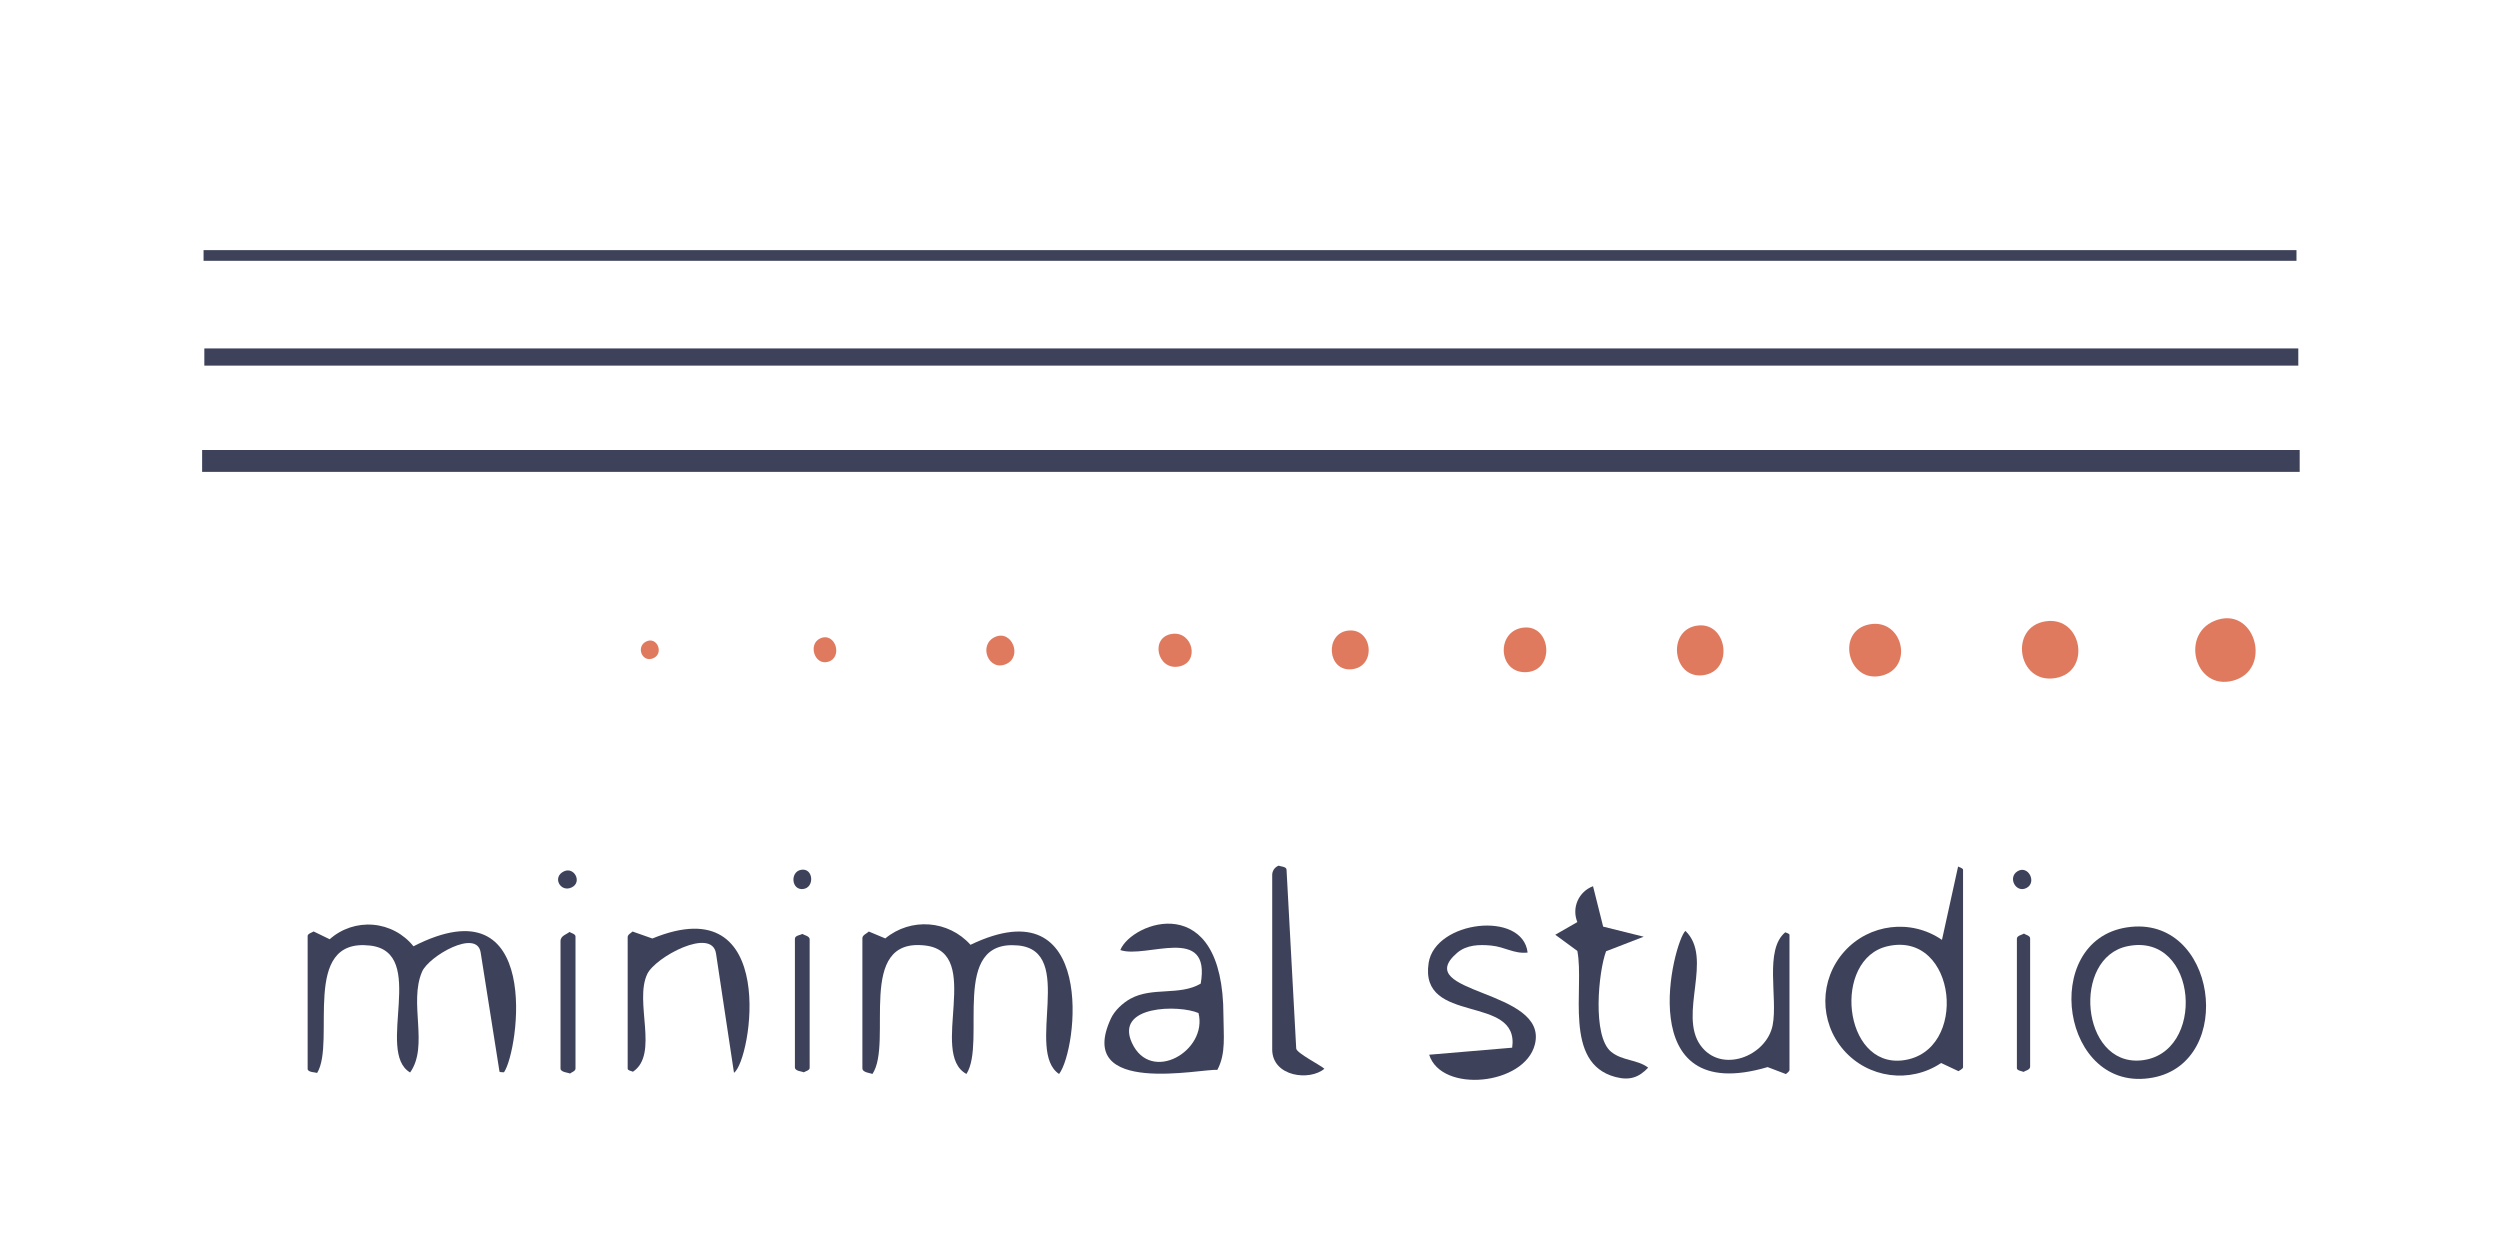
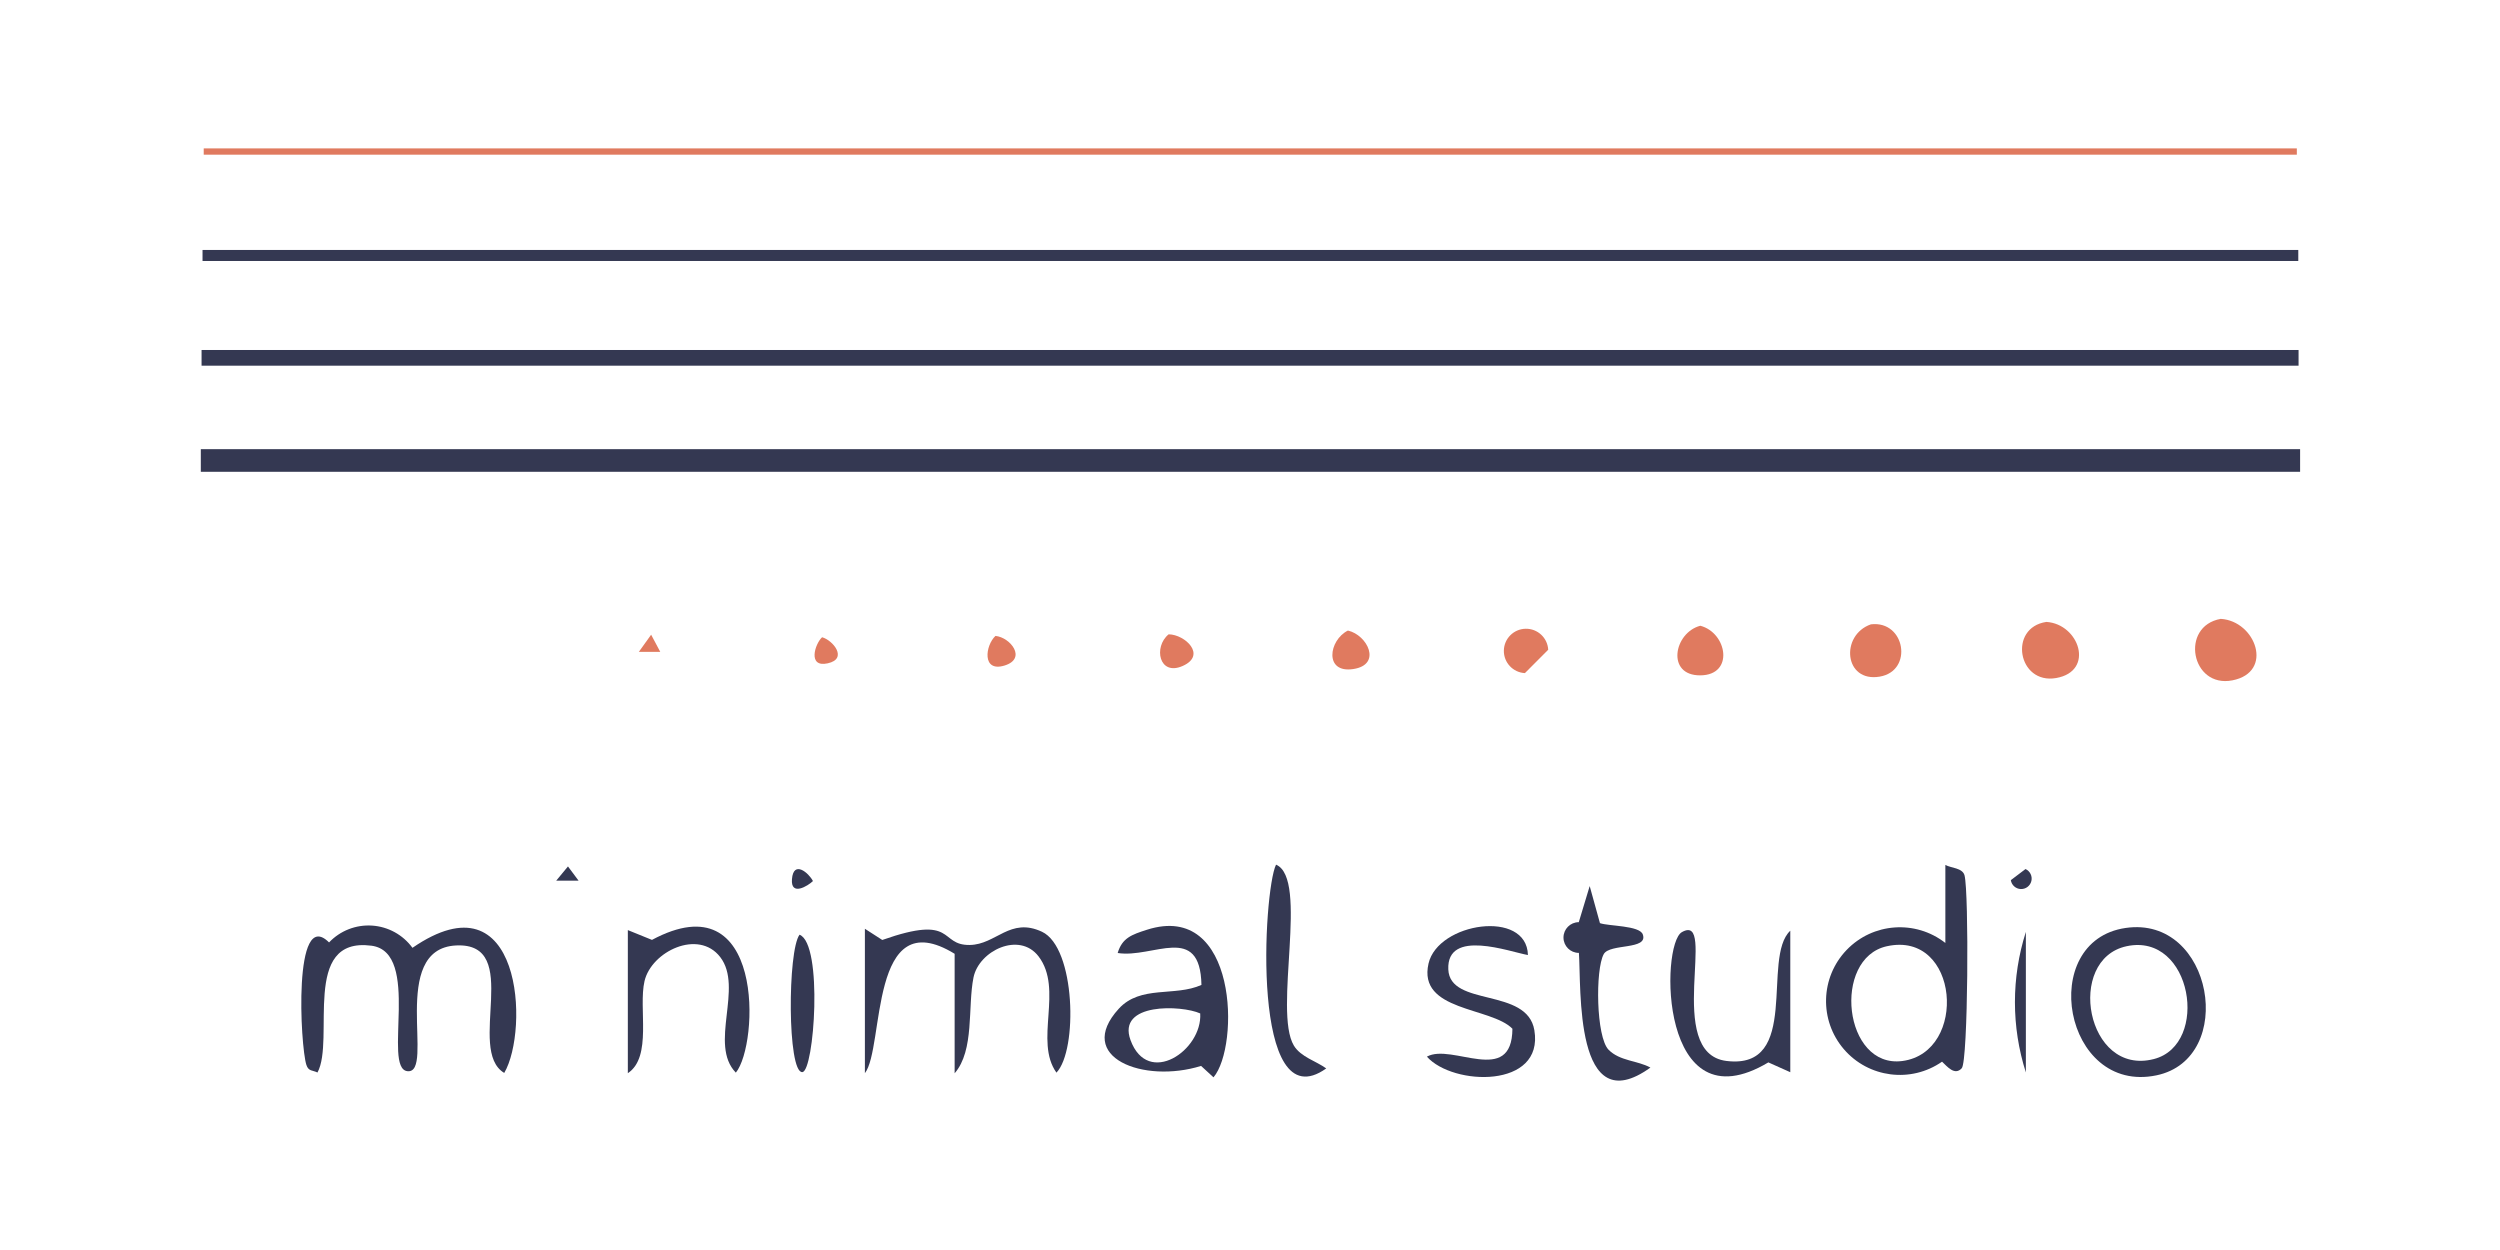
- <svg xmlns="http://www.w3.org/2000/svg" width="240" height="120" viewBox="0 0 1600 800">
-   <g id="navy" data-name="Navy" fill="#3D425A" fill-rule="evenodd">
-     <rect id="shape-1" x="130.28" y="160.08" width="1339.47" height="6.84" />
-     <rect id="shape-2" x="130.77" y="223" width="1340.14" height="11" />
-     <rect id="shape-3" x="129.36" y="288" width="1342.44" height="14" />
-     <path d="M818.32 554.02C819.35 554.53 823.27 554.56 823.38 556.53L829.58 671.06C829.73 673.93 845.35 681.82 847.61 684.01C838.17 691.97 814.52 689.11 814.21 671.93L814.21 560.33A6.41 6.41 0 0 1 818.32 554.02Z" />
-     <path d="M1253.18 554.58C1253.83 555.02 1256.35 555.54 1256.35 556.73L1256.35 682.97C1256.35 684.12 1254.11 684.97 1253.46 685.56L1242.33 680.33A47.63 47.63 0 1 1 1242.86 601.52L1253.18 554.58ZM1208.07 605.58C1252.56 595.44 1260.43 673.46 1217.73 678.63C1179.44 683.26 1172.63 613.65 1208.07 605.58Z" />
-     <path d="M512.58 556.7C520.61 555.11 521.59 568.15 513.93 568.98C506.48 569.78 505.56 558.08 512.58 556.7Z" />
-     <path d="M360.92 557.66C367.55 554.54 372.81 564.67 365.83 567.97C358.63 571.37 353.21 561.3 360.92 557.66Z" />
-     <path d="M1291.1 557.67C1297.97 553.28 1303.91 564.77 1296.88 568.34C1290.19 571.74 1284.83 561.69 1291.1 557.67Z" />
-     <path d="M1019.54 567.18L1026.02 593.04L1051.97 599.49L1027.89 608.81C1023 621.77 1018.94 663.19 1031.11 673.14C1038.31 679.03 1047.88 677.98 1054.83 683.29C1049.03 689.44 1043.14 691.71 1033.93 689.29C1000.19 680.43 1014.18 632.77 1009.5 608.59L995.37 598.23L1009.5 590.13A17.41 17.41 0 0 1 1019.54 567.18Z" />
-     <path d="M264.62 605.62C347.52 563.29 332.15 672.27 322.57 686.25C322.26 686.2 319.75 686.34 319.67 685.8L307.62 609.59C305.19 594.18 274.46 611.92 270.14 621.85C261.47 641.8 274.57 669.36 262.47 686.39C239.96 673.09 274.12 609.43 236.83 605.16C192.11 600.05 215.12 666.77 202.97 686.68C201.92 686.23 196.89 686.36 196.89 684.07L196.89 599C196.88 597.54 199.89 596.74 200.72 596.13L211 601.12A37.07 37.07 0 0 1 264.62 605.62Z" />
-     <path d="M469.75 686.58L458.26 610.31C455.66 593.06 419.42 612.48 414.24 623.38C405.75 641.19 421.95 674.62 405.09 685.91C404.44 685.51 401.71 685.17 401.71 683.94L401.71 599.74C401.7 598.08 403.96 597.11 404.82 596.17L417.52 600.64C499.17 567.07 480.91 678.88 469.75 686.58Z" />
-     <path d="M621.12 604.67C701.86 565.89 689.86 671.61 677.81 687.36C655.95 672.68 688.81 608.54 651.54 605.09C607.6 601.02 631.53 666.92 618.53 687.34C594.28 674.29 629.67 609.75 592.34 605.15C547.25 599.59 571.85 667.49 558.33 687.38C556.99 686.61 551.93 686.57 551.93 683.64L551.93 600.35C551.94 598.44 555.04 597.23 556.06 596.18L566.58 600.59A39.45 39.45 0 0 1 621.12 604.67Z" />
-     <path d="M779.07 684.75C770.26 683.59 687.58 702.19 711 651.81C713.39 646.68 718.57 641.89 723.47 639.19C737.44 631.46 754.95 637.45 768.46 629.52C775.17 591.15 733.48 613.81 717 608.03C724.18 590.1 783 567.95 783 650.03C783 662.09 784.78 674.33 779.07 684.75ZM767.04 648.35C773.08 672.52 736.61 693.87 724.45 667.47C713.28 643.22 754.8 643 767.04 648.35Z" />
-     <path d="M977.68 609.64C969.01 610.62 963.26 606.01 954.29 605.15C946.72 604.42 938.54 604.65 932.51 609.87C901.99 636.28 991.36 632.87 982.31 668.48C975.66 694.66 922.45 699.79 914.67 675.02L967.8 670.52C972.61 635.8 908.18 656.43 914.32 616.3C918.48 589.13 974.57 582.63 977.68 609.64Z" />
-     <path d="M1361.19 593.53C1418.74 584.69 1431.36 679.64 1377.86 689.66C1319.22 700.65 1305.04 602.15 1361.19 593.53ZM1361.68 605.56C1407.03 596.33 1412.26 675.11 1369.91 678.68C1331.75 681.9 1325.8 612.87 1361.68 605.56Z" />
-     <path d="M364.47 596.44C365.33 597.11 368.31 597.68 368.32 599.33L368.32 683.89C368.32 685.56 365.68 686.29 364.8 687.07C363.64 686.43 358.75 686.27 358.73 683.86L358.73 602.34C358.7 598.82 362.75 597.97 364.47 596.44Z" />
-     <path d="M1078.67 595.77C1096.75 613.12 1073.95 649.15 1088.35 669.07C1101.63 687.43 1130.6 675.98 1134.5 656.11C1137.91 638.75 1129.02 607.83 1142.58 596.65C1143.07 597.01 1145.26 597.41 1145.27 598.33L1145.27 684.58C1145.28 685.88 1143.68 686.67 1143 687.4L1131.27 682.94C1043.43 708.9 1071.25 602.26 1078.67 595.77Z" />
-     <path d="M1295.34 597.5C1296.23 598.25 1299.26 598.75 1299.28 600.51L1299.28 682.67C1299.29 684.75 1296.13 685.24 1295.07 686.01C1294.29 685.57 1290.82 685.21 1290.81 683.69L1290.81 600.75C1290.8 598.77 1294.32 598.21 1295.34 597.5Z" />
-     <path d="M513.54 597.72C514.62 598.53 518.18 599.05 518.18 601.15L518.18 683.49C518.19 685.06 515.26 685.67 514.42 686.28C513.24 685.63 508.73 685.58 508.74 683.12L508.74 600.78C508.74 598.66 512.5 598.4 513.54 597.72Z" />
+ <svg xmlns="http://www.w3.org/2000/svg" width="240" height="120" viewBox="0 0 3200 1600">
+   <g id="navy" data-name="Navy" fill="#343852" fill-rule="evenodd">
+     <rect id="shape-1" x="259.24" y="319.95" width="2682.57" height="14.11" />
+     <rect id="shape-2" x="258" y="447.99" width="2684.16" height="20.09" />
+     <rect id="shape-3" x="257.04" y="574.93" width="2687.09" height="28.97" />
+     <path d="M1697.57 1367.6C1600.48 1436.8 1616.93 1140.18 1633.32 1106.75C1675.76 1124.69 1629.57 1294.23 1656.16 1338.36C1664.98 1352.99 1684.97 1358.28 1697.57 1367.6Z" />
+     <path d="M2490.06 1107.08C2497.06 1111.2 2512.03 1110.71 2514.61 1120.5C2520.32 1142.18 2519.29 1358.32 2511.03 1367.36C2501.92 1377.34 2492.19 1364.84 2485.81 1358.95A94.49 94.49 0 1 1 2490.06 1206.99L2490.06 1107.08ZM2415.15 1211.19C2507.89 1190.74 2519.41 1346.8 2435.16 1358.07C2359.59 1368.19 2344.8 1226.7 2415.15 1211.19Z" />
+     <path d="M727 1109.04L740.56 1127.23L711.97 1127.23L727 1109.04Z" />
+     <path d="M1040.57 1127.76C1034.27 1133.93 1011.94 1147.68 1013.71 1125.33C1015.68 1100.55 1035.23 1117.34 1040.57 1127.76Z" />
+     <path d="M2592.65 1112.36A13.41 13.41 0 1 1 2573.86 1126.6L2592.65 1112.36Z" />
+     <path d="M2034.81 1134.18L2047.93 1181.62C2059.25 1185.63 2098.56 1184.5 2102.76 1196.01C2110.17 1216.33 2060.51 1207.3 2052.78 1221.3C2041.89 1241.05 2042.96 1327.37 2058.98 1343.67C2073.38 1358.32 2095.97 1357.34 2112.53 1366.5C2014.6 1437.08 2024.15 1263.66 2021 1219.71A16.86 16.86 0 1 1 2020.85 1180.37L2034.81 1134.18Z" />
+     <path d="M527.95 1213.22C668.38 1116.6 677.67 1318.65 645.42 1373.36C596.27 1344.03 670.13 1205.99 583.81 1210.18C496.86 1214.4 557.68 1375.34 521.45 1371.12C489.04 1367.35 539.86 1218.92 475.44 1210.49C384.99 1198.65 429.19 1330.79 406.37 1372.82C400.08 1369.62 394.93 1371.59 392.15 1363.03C384.41 1339.16 374.8 1160 421.19 1206.32A69.61 69.61 0 0 1 527.95 1213.22Z" />
+     <path d="M941.88 1372.99C906.88 1336.91 952.07 1264.18 921.86 1225.02C893.92 1188.81 833.77 1217.93 824.98 1255.81C816.9 1290.58 835.21 1352.71 803.63 1373.69L803.63 1190.52L834.52 1203.06C978.99 1125.57 971.56 1336.67 941.88 1372.99Z" />
+     <path d="M1352.25 1372.99C1323.44 1332.57 1361.46 1266.29 1329.39 1224.22C1304.82 1191.97 1252.99 1216.89 1246.06 1251.24C1238.46 1288.97 1247.53 1344.21 1221.93 1373.83L1221.93 1220.85C1111.82 1153.33 1132.45 1340.95 1107.06 1373.67L1107.06 1188.82L1129.31 1203.16C1224.26 1169.65 1201.29 1210.11 1241.22 1209.57C1275.18 1209.11 1292.75 1173.52 1333.72 1192.65C1376.83 1212.77 1379.72 1344.32 1352.25 1372.99Z" />
+     <path d="M1553.28 1378.98L1537.38 1364.37C1464.05 1387.32 1375.05 1353.55 1432.05 1291.16C1459.93 1260.65 1504 1276.03 1537.86 1260.69C1536.25 1180.78 1475.88 1227.05 1430.63 1219.84C1436.34 1200.66 1448.41 1196.37 1468.12 1190.07C1584.25 1152.92 1587.01 1339.28 1553.28 1378.98ZM1536.28 1297.2C1539.21 1344.54 1469.36 1391.84 1447.09 1331.4C1429.28 1283.03 1512.65 1286.49 1536.28 1297.2Z" />
+     <path d="M1955.75 1222.44C1932.65 1218.44 1851.64 1188.11 1853.83 1240.83C1855.85 1289.44 1954.76 1263.43 1963.99 1318.71C1976.49 1393.58 1859.91 1390.17 1826.41 1352.51C1858.39 1334.59 1935.38 1391.03 1935.9 1316.78C1908.5 1288.77 1814.45 1294.76 1828.51 1233.33C1840.54 1180.77 1954.29 1163.51 1955.75 1222.44Z" />
+     <path d="M2720.7 1187.8C2832.99 1171.34 2863.58 1354.94 2760.27 1376.43C2641.44 1401.14 2607.02 1204.46 2720.7 1187.8ZM2722.05 1211.16C2806.08 1193.15 2828.94 1337 2757.01 1355.57C2670.13 1378.01 2643.71 1227.94 2722.05 1211.16Z" />
+     <path d="M2291.57 1191.3L2291.57 1372.43L2263.49 1359.86C2123.74 1443.38 2125.09 1208.86 2152.79 1193.14C2199.25 1166.78 2129.32 1348.14 2209.86 1358.02C2305.74 1369.78 2254.33 1226.06 2291.57 1191.3Z" />
+     <path d="M726.53 1192L726.53 1372.98L726.53 1192Z" />
+     <path d="M2593.11 1192.83L2593.11 1372.74A296.04 296.04 0 0 1 2593.11 1192.83Z" />
+     <path d="M1023.41 1196.42C1053.85 1208.23 1042.17 1371.84 1026.91 1372.32C1007.73 1372.92 1008.08 1216.89 1023.41 1196.42Z" />
  </g>
  <g id="coral" data-name="Coral" fill="#E07A5F" fill-rule="evenodd">
-     <path d="M1419.62 396.53C1443.89 389.37 1454.12 428.83 1429.28 435.59C1404.09 442.44 1394.59 403.93 1419.62 396.53Z" />
-     <path d="M1309.29 397.62C1332.75 394.22 1338.67 430.13 1315.4 433.98C1291.06 438.02 1285.55 401.05 1309.29 397.62Z" />
-     <path d="M1196.61 399.56C1217.97 395.73 1225.15 427.68 1203.98 432.49C1182.35 437.4 1174.67 403.49 1196.61 399.56Z" />
-     <path d="M1085.09 400.58C1105.55 396.4 1110.41 429.79 1089.71 432.17C1070.79 434.36 1066.78 404.33 1085.09 400.58Z" />
-     <path d="M975.37 401.63C992.69 400.02 995.29 428.83 977.28 430.16C958.51 431.54 957.05 403.33 975.37 401.63Z" />
-     <path d="M862.44 403.62C878.61 401.36 881.36 427.06 864.76 428.36C849.44 429.55 847.86 405.66 862.44 403.62Z" />
-     <path d="M750.45 405.64C763.37 404.12 768.06 423.86 754.62 426.54C740.47 429.36 735.69 407.38 750.45 405.64Z" />
-     <path d="M636.91 407.62C647.59 402.9 654.53 420.2 644.01 424.95C632.64 430.09 625.75 412.56 636.91 407.62Z" />
-     <path d="M524.78 408.65C534.6 404 539.86 420.89 529.78 423.6C521.28 425.89 517.07 412.31 524.78 408.65Z" />
-     <path d="M413.31 410.68C420.69 406.75 425.43 418.87 417.54 421.48C410.7 423.75 407.16 413.96 413.31 410.68Z" />
+     <rect id="shape-4" x="260.76" y="189.95" width="2679.18" height="8.04" />
+     <path d="M2842.54 792.15C2887.44 794.85 2911.03 860.36 2857.48 870.85C2804.6 881.21 2789.95 801.52 2842.54 792.15Z" />
+     <path d="M2619.37 796.05C2661.54 798.72 2681.67 859.12 2631.9 867.88C2582.79 876.52 2570.21 803.3 2619.37 796.05Z" />
+     <path d="M2394.8 799.14C2438.84 793.99 2449.25 858.68 2406.13 866.07C2360.33 873.92 2355.17 812.88 2394.8 799.14Z" />
+     <path d="M2176.38 800.95C2210.82 809.91 2220.22 864.18 2176.35 864.46C2132.45 864.75 2142.45 809.91 2176.38 800.95Z" />
+     <path d="M1981.71 831.67L1951.88 861.58A28.41 28.41 0 1 1 1981.71 831.67Z" />
+     <path d="M1725.33 807.11C1750.36 812.77 1769.24 850.76 1732.23 856.38C1694.61 862.1 1700.73 819.36 1725.33 807.11Z" />
+     <path d="M1495.87 811.92C1516.86 812.14 1544.92 838.57 1513.9 852.4C1483.54 865.93 1476.09 827.95 1495.87 811.92Z" />
+     <path d="M1274.21 813.97C1293.29 815.81 1314.88 843.03 1285.72 851.91C1256.5 860.8 1261.18 825.97 1274.21 813.97Z" />
+     <path d="M1052.27 815.68C1065.94 819.3 1085.94 843.25 1059.43 849.07C1033.28 854.82 1043.23 823.9 1052.27 815.68Z" />
+     <path d="M833.45 812.42L845.13 834.38L817.72 834.38L833.45 812.42Z" />
  </g>
</svg>
